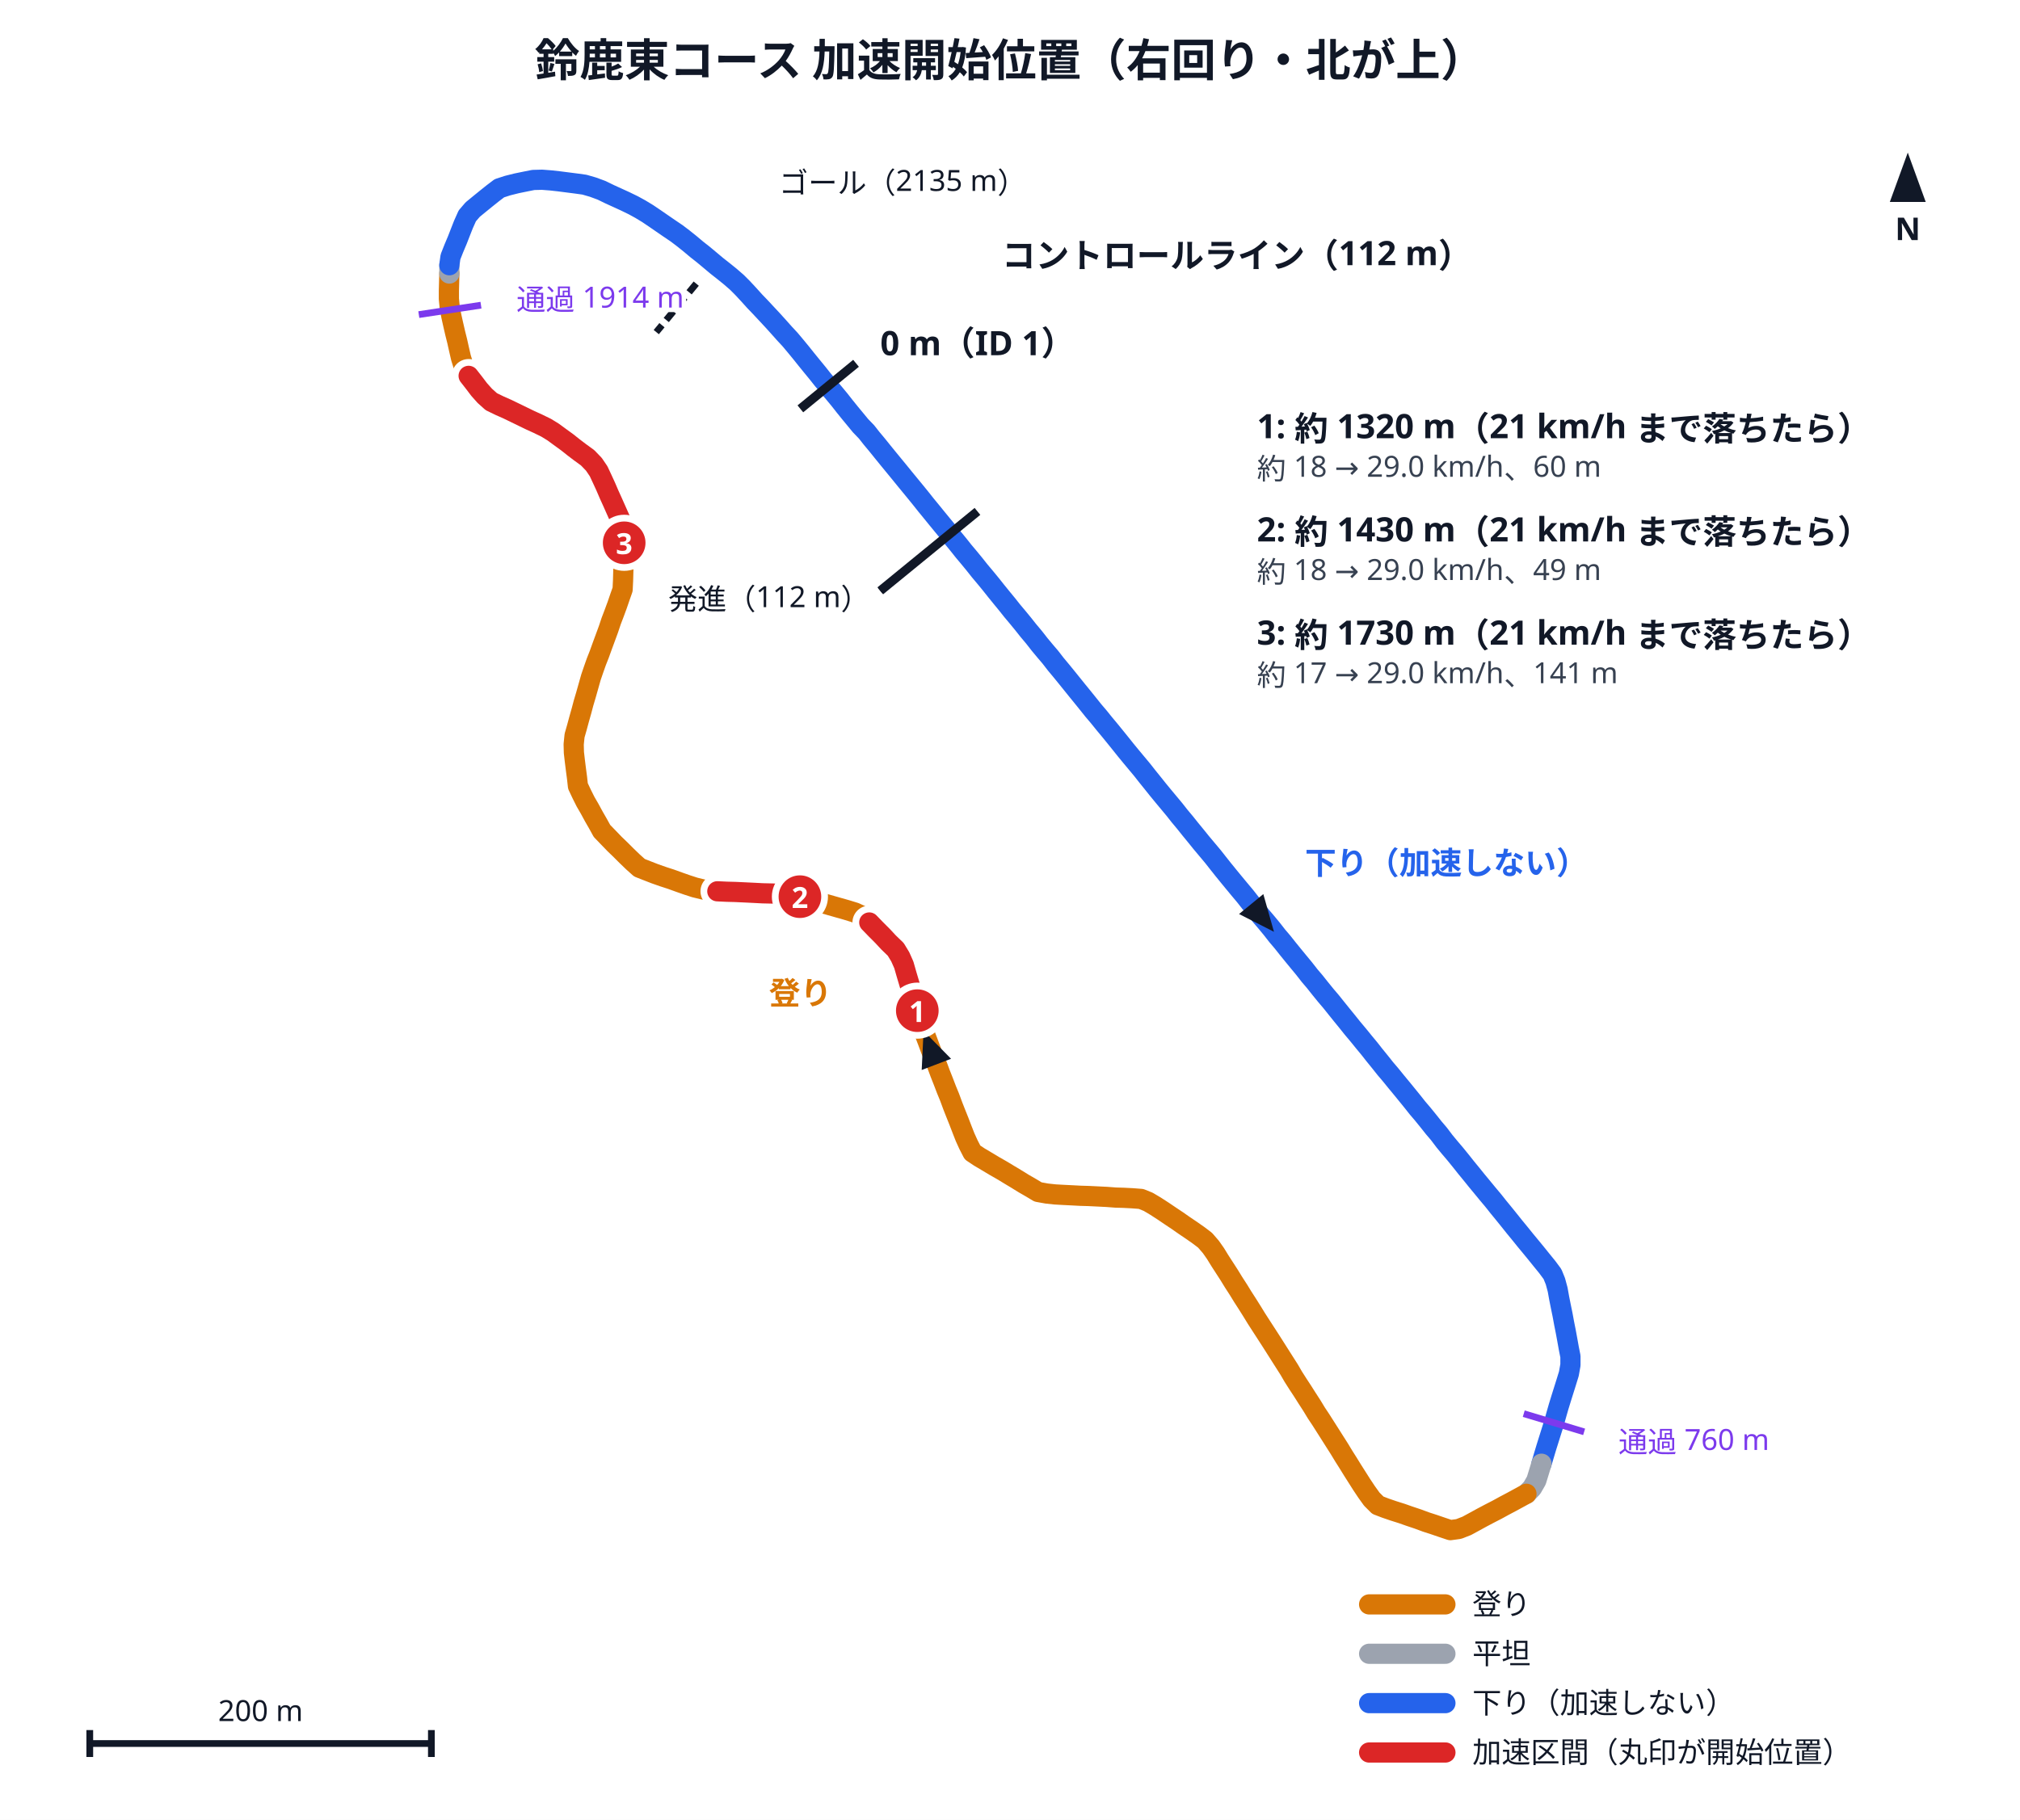
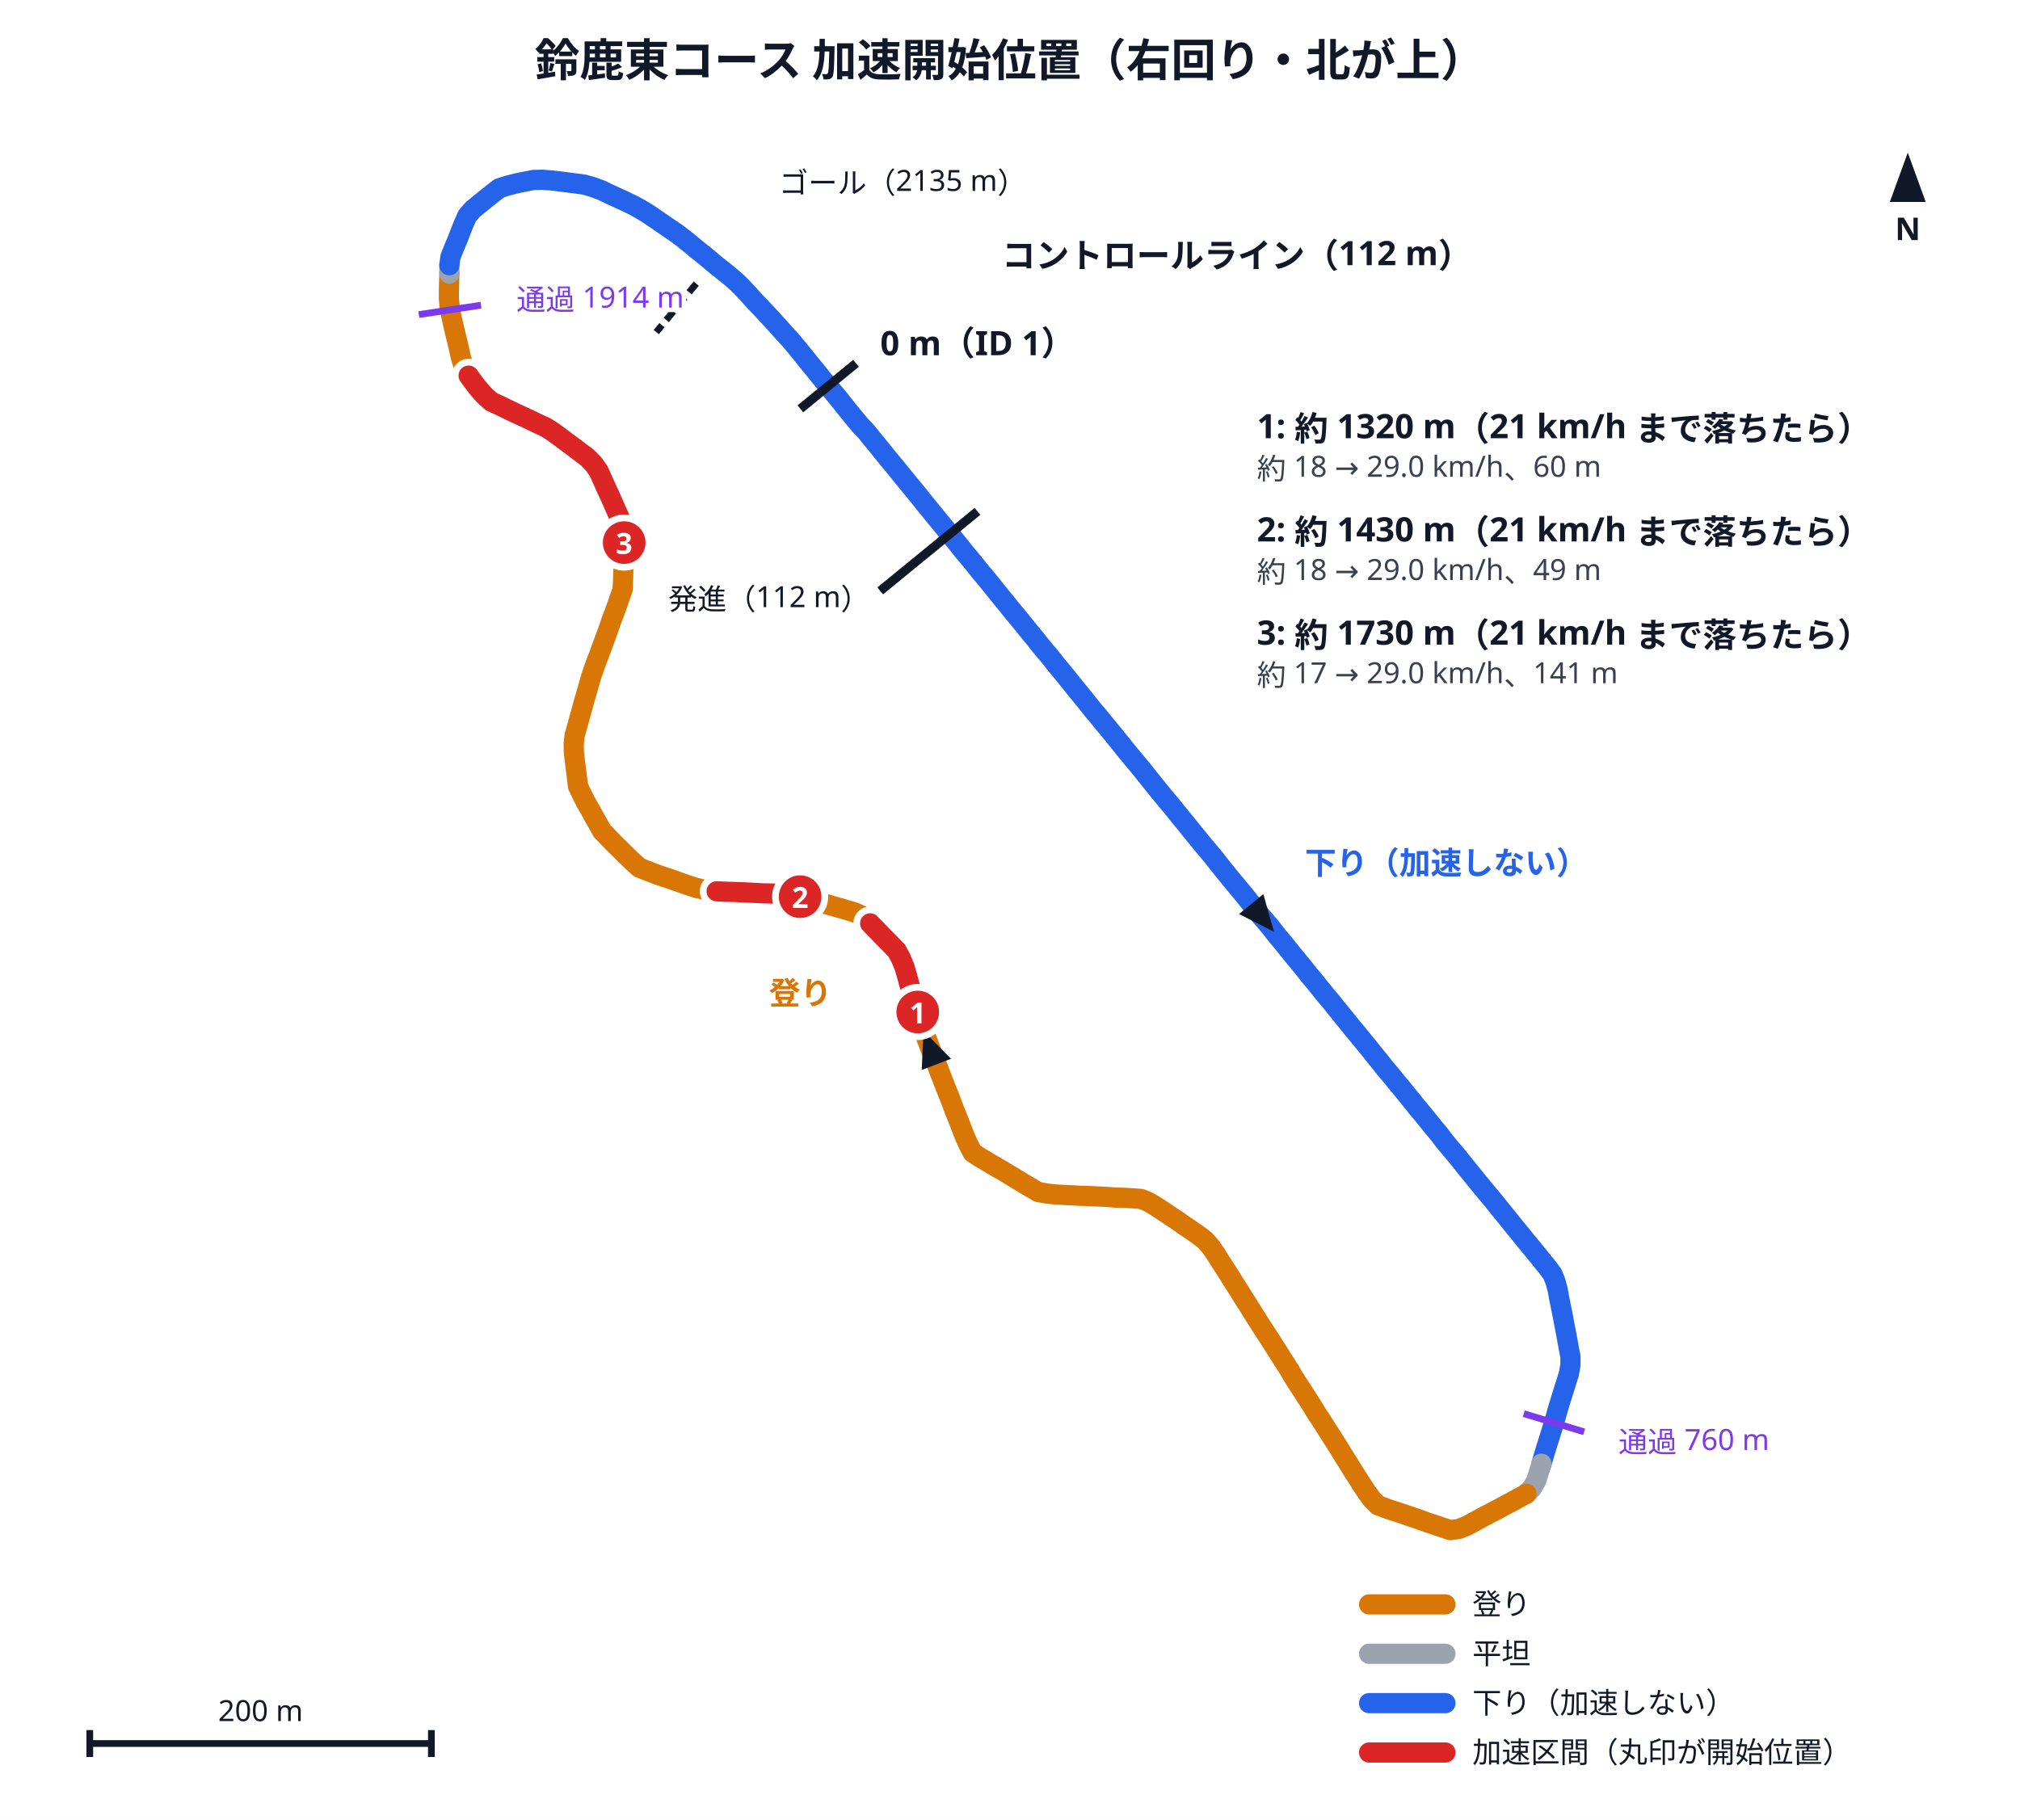
<svg xmlns="http://www.w3.org/2000/svg" viewBox="0 0 900 811" width="900" height="811" font-family="sans-serif">
  <rect width="100%" height="100%" fill="#ffffff" />
  <text x="450" y="34" text-anchor="middle" font-size="20" font-weight="bold" fill="#111827">鈴鹿東コース 加速開始位置（右回り・北が上）</text>
  <polyline points="369.0,172.1 371.6,175.2 374.0,178.1 376.2,180.9 378.7,184.0 381.1,186.9 383.4,189.7 386.1,192.5 388.3,195.3 390.8,198.3 393.3,201.4 395.9,204.6 398.2,207.4 400.5,210.2 403.1,213.4 405.4,216.2 407.7,219.0 410.3,222.2 412.6,225.1 414.9,227.9 417.5,231.1 419.8,233.9 422.1,236.7 424.7,239.9 427.0,242.7 429.3,245.6 431.9,248.7 434.2,251.5 436.5,254.4 439.1,257.5 441.4,260.3 443.7,263.2 446.3,266.4 448.6,269.2 450.9,272.1 453.5,275.2 455.8,278.0 458.1,280.9 460.7,284.0 463.2,287.2 465.7,290.2 468.0,292.9 470.4,296.0 472.9,299.0 475.1,301.7 477.6,304.8 480.1,307.9 482.3,310.6 484.8,313.7 487.2,316.7 489.5,319.4 492.0,322.5 494.5,325.5 496.7,328.2 499.2,331.3 501.6,334.3 503.9,337.1 506.4,340.1 508.9,343.1 511.1,345.9 513.6,349.0 516.0,352.0 518.3,354.8 520.8,357.8 523.3,360.8 525.5,363.6 528.0,366.6 530.4,369.6 532.7,372.4 535.2,375.5 537.8,378.6 540.4,381.7 542.6,384.5 544.9,387.4 547.5,390.6 549.8,393.4 552.2,396.3 554.8,399.4 557.0,402.2 559.3,405.1 561.9,408.3 564.2,411.0 566.6,413.9 569.1,417.1 571.4,419.8 573.7,422.7 576.3,425.9 578.6,428.7 581.0,431.6 583.5,434.8 585.8,437.5 588.1,440.4 590.7,443.6 593.0,446.3 595.4,449.3 597.9,452.4 600.1,455.1 602.5,458.1 605.1,461.2 607.7,464.4 610.1,467.3 612.3,470.1 614.9,473.3 617.2,476.2 619.5,478.9 622.1,482.1 624.5,485.0 626.7,487.7 629.3,490.9 631.6,493.8 633.9,496.5 636.5,499.7 638.8,502.6 641.1,505.3 643.6,508.6 646.0,511.5 648.3,514.2 650.9,517.4 653.2,520.3 655.5,523.1 658.0,526.2 660.4,529.1 662.7,531.9 665.3,535.0 667.6,537.9 669.9,540.7 672.4,543.8 674.8,546.8 677.1,549.6 679.6,552.7 682.0,555.6 684.3,558.4 686.8,561.5 689.4,564.7 691.7,567.8 693.0,571.0 694.0,574.7 694.7,578.6 695.4,582.1 696.2,586.0 696.9,589.8 697.6,593.3 698.3,597.1 699.0,601.0 699.7,604.5 699.7,608.3 699.0,612.2 697.8,616.1 696.7,619.6 695.6,623.1 694.4,627.0 693.4,630.5 692.4,634.1 691.2,637.9 690.1,641.4 689.0,644.9 687.8,648.9 686.8,652.3" fill="none" stroke="#2563eb" stroke-width="9" stroke-linecap="round" stroke-linejoin="round" />
  <polyline points="686.8,652.3 685.7,655.9 684.5,659.8 682.6,663.1 680.1,665.7" fill="none" stroke="#9ca3af" stroke-width="9" stroke-linecap="round" stroke-linejoin="round" />
  <polyline points="680.1,665.7 677.0,667.4 673.5,669.3 670.1,671.1 667.0,672.8 663.5,674.6 660.1,676.4 657.0,678.1 653.5,680.0 649.9,681.4 646.2,681.9 642.3,680.6 638.8,679.4 635.4,678.3 631.6,676.9 628.0,675.7 624.6,674.5 620.8,673.3 617.3,672.1 613.9,670.8 611.2,668.1 608.9,664.9 606.7,661.6 604.8,658.6 602.7,655.3 600.6,651.9 598.7,648.9 596.7,645.6 594.6,642.3 592.7,639.3 590.6,636.0 588.5,632.7 586.5,629.7 584.5,626.4 582.3,623.0 580.4,620.0 578.3,616.8 576.2,613.5 574.4,610.4 572.3,607.1 570.2,603.8 568.3,600.8 566.2,597.5 564.0,594.1 561.8,590.7 559.8,587.6 557.9,584.5 555.7,581.0 553.7,577.9 551.8,574.8 549.6,571.4 547.7,568.3 545.7,565.2 543.5,561.8 541.6,558.7 539.5,555.7 536.9,552.7 534.0,550.5 531.0,548.4 527.6,546.1 524.6,544.0 521.6,542.0 518.2,539.7 514.8,537.5 511.6,535.6 508.4,534.3 504.5,534.0 500.6,533.8 497.1,533.7 493.1,533.4 489.1,533.2 485.0,533.0 481.5,532.9 477.7,532.7 473.7,532.5 470.1,532.3 466.4,531.9 462.5,531.2 459.5,529.4 456.2,527.5 452.8,525.4 449.8,523.6 446.5,521.6 443.0,519.6 439.5,517.5 436.3,515.6 433.3,513.6 431.5,510.1 430.0,506.8 428.7,503.5 427.2,499.6 425.8,496.1 424.5,492.8 423.1,489.0 421.7,485.6 420.4,482.2 418.9,478.4 417.6,474.9 416.2,471.6 414.7,467.8 413.4,464.3 412.1,460.9 410.7,457.1 409.6,453.5 408.6,450.1 407.4,446.2 406.3,442.3 405.1,438.5 404.2,435.1 403.1,431.4 401.8,427.7 400.1,424.6 397.7,421.7 394.9,418.9 392.4,416.4 389.7,413.6 387.0,410.8 384.4,408.3 381.0,406.7 377.1,405.5 373.2,404.4 369.7,403.4 366.2,402.4 362.3,401.2 358.8,400.3 355.2,399.4 351.3,398.6 347.7,398.3 344.0,398.2 339.9,398.1 336.3,397.9 332.7,397.7 328.6,397.6 325.0,397.4 321.3,397.3 317.3,397.1 313.3,396.4 309.6,395.5 306.2,394.4 302.5,393.1 298.9,391.8 295.5,390.7 291.8,389.4 288.2,388.0 284.9,386.7 282.0,384.1 279.2,381.4 276.7,378.9 273.8,376.1 271.0,373.2 268.2,370.3 266.5,367.2 264.6,363.9 262.7,360.4 260.9,357.3 259.2,353.9 257.5,350.3 257.1,346.7 256.6,342.9 256.1,338.9 255.7,335.4 255.6,331.7 256.0,327.8 257.0,324.3 258.0,320.6 259.1,316.7 260.0,313.3 261.1,309.6 262.2,305.7 263.3,301.8 264.5,298.3 265.7,294.9 267.0,291.6 268.3,288.0 269.7,284.2 271.1,280.4 272.3,276.8 273.6,273.4 275.0,269.6 276.2,266.1 277.4,262.7 277.6,258.7 277.7,255.0 277.8,251.4 277.9,247.3 278.0,243.5 278.1,239.9 277.9,236.0 276.8,232.4 275.4,229.1 273.7,225.4 272.2,222.0 270.7,218.7 269.0,215.0 267.5,211.6 265.9,208.4 263.3,205.5 260.3,202.9 257.1,200.5 254.3,198.3 251.2,196.0 248.0,193.7 245.1,191.6 241.7,189.8 238.2,188.2 235.0,186.6 231.4,184.9 227.9,183.2 224.7,181.7 221.1,180.1 217.7,178.1 214.9,175.3 212.6,172.5 210.4,169.5 207.9,166.3 206.5,163.0 205.4,159.5 204.5,155.6 203.7,152.0 202.8,148.4 201.9,144.5 201.1,140.9 200.4,137.3 200.0,133.2 200.0,129.6 200.1,125.9 200.2,121.9" fill="none" stroke="#d97706" stroke-width="9" stroke-linecap="round" stroke-linejoin="round" />
  <polyline points="200.2,121.9 200.2,118.2" fill="none" stroke="#9ca3af" stroke-width="9" stroke-linecap="round" stroke-linejoin="round" />
  <polyline points="200.2,118.2 200.7,114.5 202.2,110.7 203.8,106.9 205.2,103.3 206.5,100.0 208.2,96.2 210.6,93.4 213.4,91.1 216.6,88.5 219.6,86.1 222.5,83.9 226.2,82.7 230.2,81.7 234.1,80.9 237.6,80.2 241.5,80.1 245.4,80.4 249.0,80.8 252.9,81.3 256.8,81.8 260.4,82.3 264.2,83.4 268.0,84.8 271.7,86.6 275.0,88.1 278.5,89.7 282.2,91.5 285.3,93.2 288.6,95.2 292.0,97.5 294.9,99.5 298.1,101.7 301.5,104.0 304.4,106.2 307.4,108.6 310.5,111.2 313.3,113.4 316.3,115.9 319.4,118.5 322.2,120.7 325.3,123.2 328.3,125.8 330.8,128.3 333.5,131.2 336.2,134.2 338.7,136.8 341.4,139.7 344.2,142.7 347.0,145.8 349.4,148.5 352.0,151.3 354.6,154.4 356.9,157.2 359.3,160.2 361.9,163.4 364.2,166.2 366.5,169.1 369.0,172.1" fill="none" stroke="#2563eb" stroke-width="9" stroke-linecap="round" stroke-linejoin="round" />
  <text x="370.6" y="442.7" text-anchor="end" dominant-baseline="middle" font-size="14" font-weight="bold" fill="#d97706" stroke="#ffffff" stroke-width="4" paint-order="stroke">登り</text>
  <text x="581.4" y="384.7" text-anchor="start" dominant-baseline="middle" font-size="14" font-weight="bold" fill="#2563eb" stroke="#ffffff" stroke-width="4" paint-order="stroke">下り（加速しない）</text>
  <polygon points="9,0 -7,-7 -7,7" fill="#111827" transform="translate(561.9,408.3) rotate(50.6)" />
  <polygon points="9,0 -7,-7 -7,7" fill="#111827" transform="translate(414.7,467.8) rotate(-110.9)" />
  <line x1="356.6" y1="182.2" x2="381.4" y2="161.9" stroke="#111827" stroke-width="4" />
  <text x="392.2" y="153.0" text-anchor="start" dominant-baseline="middle" font-size="15" font-weight="bold" fill="#111827" stroke="#ffffff" stroke-width="4" paint-order="stroke">0 m（ID 1）</text>
  <line x1="413.9" y1="245.6" x2="392.2" y2="263.3" stroke="#111827" stroke-width="3" stroke-dasharray="5 3" />
  <text x="387.6" y="267.1" text-anchor="end" dominant-baseline="middle" font-size="13" font-weight="normal" fill="#111827" stroke="#ffffff" stroke-width="4" paint-order="stroke">発進（112 m）</text>
  <line x1="310.2" y1="126.4" x2="292.4" y2="148.0" stroke="#111827" stroke-width="3" stroke-dasharray="5 3" />
  <text x="347.1" y="81.6" text-anchor="start" dominant-baseline="middle" font-size="13" font-weight="normal" fill="#111827" stroke="#ffffff" stroke-width="4" paint-order="stroke">ゴール（2135 m）</text>
  <line x1="678.9" y1="630.0" x2="705.8" y2="638.1" stroke="#7c3aed" stroke-width="3" />
  <text x="721.1" y="642.7" text-anchor="start" dominant-baseline="middle" font-size="13" font-weight="normal" fill="#7c3aed" stroke="#ffffff" stroke-width="4" paint-order="stroke">通過 760 m</text>
  <line x1="214.3" y1="136.0" x2="186.6" y2="140.2" stroke="#7c3aed" stroke-width="3" />
  <text x="230.1" y="133.6" text-anchor="start" dominant-baseline="middle" font-size="13" font-weight="normal" fill="#7c3aed" stroke="#ffffff" stroke-width="4" paint-order="stroke">通過 1914 m</text>
  <line x1="392.2" y1="263.3" x2="435.5" y2="227.9" stroke="#111827" stroke-width="4" />
  <text x="446.4" y="114.0" text-anchor="start" dominant-baseline="middle" font-size="15" font-weight="bold" fill="#111827" stroke="#ffffff" stroke-width="4" paint-order="stroke">コントロールライン（112 m）</text>
-   <polyline points="408.7,450.4 407.4,446.2 406.2,441.9 405.0,437.9 403.9,434.2 402.7,430.0 401.1,426.4 399.1,423.1 395.9,420.0 393.2,417.1 390.3,414.2 387.3,411.1" fill="none" stroke="#ffffff" stroke-width="15" stroke-linecap="round" stroke-linejoin="round" />
-   <polyline points="408.7,450.4 407.4,446.2 406.2,441.9 405.0,437.9 403.9,434.2 402.7,430.0 401.1,426.4 399.1,423.1 395.9,420.0 393.2,417.1 390.3,414.2 387.3,411.1" fill="none" stroke="#dc2626" stroke-width="9" stroke-linecap="round" stroke-linejoin="round" />
-   <polyline points="356.4,399.6 352.2,398.7 348.2,398.4 344.2,398.2 339.8,398.1 336.0,397.9 331.9,397.7 327.6,397.5 323.8,397.4 319.6,397.2" fill="none" stroke="#ffffff" stroke-width="15" stroke-linecap="round" stroke-linejoin="round" />
-   <polyline points="356.4,399.6 352.2,398.7 348.2,398.4 344.2,398.2 339.8,398.1 336.0,397.9 331.9,397.7 327.6,397.5 323.8,397.4 319.6,397.2" fill="none" stroke="#dc2626" stroke-width="9" stroke-linecap="round" stroke-linejoin="round" />
-   <polyline points="278.1,241.9 278.0,238.1 277.6,234.2 276.1,230.9 274.5,227.3 272.9,223.7 271.4,220.4 269.9,216.9 268.2,213.2 266.7,210.0 264.6,206.9 261.8,204.0 258.5,201.6 255.6,199.4 252.7,197.1 249.4,194.7 246.4,192.5 243.3,190.6 239.6,188.8 236.3,187.3 233.0,185.7 229.3,183.9 226.0,182.3 222.6,180.8 218.9,179.0 216.0,176.4 213.5,173.6 211.3,170.7 208.8,167.5" fill="none" stroke="#ffffff" stroke-width="15" stroke-linecap="round" stroke-linejoin="round" />
-   <polyline points="278.1,241.9 278.0,238.1 277.6,234.2 276.1,230.9 274.5,227.3 272.9,223.7 271.4,220.4 269.9,216.9 268.2,213.2 266.7,210.0 264.6,206.9 261.8,204.0 258.5,201.6 255.6,199.4 252.7,197.1 249.4,194.7 246.4,192.5 243.3,190.6 239.6,188.8 236.3,187.3 233.0,185.7 229.3,183.9 226.0,182.3 222.6,180.8 218.9,179.0 216.0,176.4 213.5,173.6 211.3,170.7 208.8,167.5" fill="none" stroke="#dc2626" stroke-width="9" stroke-linecap="round" stroke-linejoin="round" />
-   <circle cx="408.7" cy="450.4" r="11" fill="#dc2626" stroke="#ffffff" stroke-width="3" />
-   <text x="408.7" y="450.4" text-anchor="middle" dominant-baseline="central" font-size="13" font-weight="bold" fill="#ffffff">1</text>
+   <polyline points="408.9,451.0 407.6,446.9 406.4,442.6 405.1,438.5 404.1,434.8 402.9,430.7 401.3,426.9 399.5,423.6 396.4,420.4 393.6,417.6 390.8,414.7 387.7,411.5" fill="none" stroke="#ffffff" stroke-width="15" stroke-linecap="round" stroke-linejoin="round" />
+   <polyline points="408.9,451.0 407.6,446.9 406.4,442.6 405.1,438.5 404.1,434.8 402.9,430.7 401.3,426.9 399.5,423.6 396.4,420.4 393.6,417.6 390.8,414.7 387.7,411.5" fill="none" stroke="#dc2626" stroke-width="9" stroke-linecap="round" stroke-linejoin="round" />
+   <polyline points="356.5,399.6 352.3,398.8 348.2,398.4 344.2,398.2 339.8,398.1 335.9,397.9 331.8,397.7 327.4,397.5 323.5,397.4 319.3,397.2" fill="none" stroke="#ffffff" stroke-width="15" stroke-linecap="round" stroke-linejoin="round" />
+   <polyline points="356.5,399.6 352.3,398.8 348.2,398.4 344.2,398.2 339.8,398.1 335.9,397.9 331.8,397.7 327.4,397.5 323.5,397.4 319.3,397.2" fill="none" stroke="#dc2626" stroke-width="9" stroke-linecap="round" stroke-linejoin="round" />
+   <polyline points="278.1,241.8 278.0,238.0 277.5,234.1 276.1,230.8 274.5,227.3 272.9,223.6 271.4,220.3 269.8,216.8 268.2,213.2 266.7,209.9 264.5,206.8 261.8,204.0 258.5,201.5 255.6,199.3 252.6,197.1 249.3,194.6 246.4,192.5 243.3,190.5 239.6,188.8 236.3,187.2 232.9,185.6 229.2,183.9 225.9,182.3 222.6,180.7 218.9,179.0 215.9,176.3 213.4,173.5 211.2,170.7 208.8,167.4" fill="none" stroke="#ffffff" stroke-width="15" stroke-linecap="round" stroke-linejoin="round" />
+   <polyline points="278.1,241.8 278.0,238.0 277.5,234.1 276.1,230.8 274.5,227.3 272.9,223.6 271.4,220.3 269.8,216.8 268.2,213.2 266.7,209.9 264.5,206.8 261.8,204.0 258.5,201.5 255.6,199.3 252.6,197.1 249.3,194.6 246.4,192.5 243.3,190.5 239.6,188.8 236.3,187.2 232.9,185.6 229.2,183.9 225.9,182.3 222.6,180.7 218.9,179.0 215.9,176.3 213.4,173.5 211.2,170.7 208.8,167.4" fill="none" stroke="#dc2626" stroke-width="9" stroke-linecap="round" stroke-linejoin="round" />
+   <circle cx="408.9" cy="451.0" r="11" fill="#dc2626" stroke="#ffffff" stroke-width="3" />
+   <text x="408.9" y="451.0" text-anchor="middle" dominant-baseline="central" font-size="13" font-weight="bold" fill="#ffffff">1</text>
  <text x="560.0" y="190.0" text-anchor="start" dominant-baseline="middle" font-size="15" font-weight="bold" fill="#111827" stroke="#ffffff" stroke-width="4" paint-order="stroke">1: 約 1320 m（21 km/h まで落ちたら）</text>
  <text x="560.0" y="209.0" text-anchor="start" dominant-baseline="middle" font-size="13" fill="#374151" stroke="#ffffff" stroke-width="4" paint-order="stroke">約 18 → 29.0 km/h、60 m</text>
-   <circle cx="356.4" cy="399.6" r="11" fill="#dc2626" stroke="#ffffff" stroke-width="3" />
-   <text x="356.4" y="399.6" text-anchor="middle" dominant-baseline="central" font-size="13" font-weight="bold" fill="#ffffff">2</text>
+   <circle cx="356.5" cy="399.6" r="11" fill="#dc2626" stroke="#ffffff" stroke-width="3" />
+   <text x="356.5" y="399.6" text-anchor="middle" dominant-baseline="central" font-size="13" font-weight="bold" fill="#ffffff">2</text>
  <text x="560.0" y="236.0" text-anchor="start" dominant-baseline="middle" font-size="15" font-weight="bold" fill="#111827" stroke="#ffffff" stroke-width="4" paint-order="stroke">2: 約 1430 m（21 km/h まで落ちたら）</text>
  <text x="560.0" y="255.0" text-anchor="start" dominant-baseline="middle" font-size="13" fill="#374151" stroke="#ffffff" stroke-width="4" paint-order="stroke">約 18 → 29.0 km/h、49 m</text>
-   <circle cx="278.1" cy="241.9" r="11" fill="#dc2626" stroke="#ffffff" stroke-width="3" />
-   <text x="278.1" y="241.9" text-anchor="middle" dominant-baseline="central" font-size="13" font-weight="bold" fill="#ffffff">3</text>
+   <circle cx="278.1" cy="241.8" r="11" fill="#dc2626" stroke="#ffffff" stroke-width="3" />
+   <text x="278.1" y="241.8" text-anchor="middle" dominant-baseline="central" font-size="13" font-weight="bold" fill="#ffffff">3</text>
  <text x="560.0" y="282.0" text-anchor="start" dominant-baseline="middle" font-size="15" font-weight="bold" fill="#111827" stroke="#ffffff" stroke-width="4" paint-order="stroke">3: 約 1730 m（21 km/h まで落ちたら）</text>
  <text x="560.0" y="301.0" text-anchor="start" dominant-baseline="middle" font-size="13" fill="#374151" stroke="#ffffff" stroke-width="4" paint-order="stroke">約 17 → 29.0 km/h、141 m</text>
  <polygon points="850,68 842,90 858,90" fill="#111827" />
  <text x="850" y="107" text-anchor="middle" font-size="14" font-weight="bold" fill="#111827">N</text>
  <line x1="40" y1="777" x2="192.2" y2="777" stroke="#111827" stroke-width="3" />
  <line x1="40.0" y1="771" x2="40.0" y2="783" stroke="#111827" stroke-width="3" />
  <line x1="192.2" y1="771" x2="192.2" y2="783" stroke="#111827" stroke-width="3" />
  <text x="116.1" y="767" text-anchor="middle" font-size="13" fill="#111827">200 m</text>
  <line x1="610" y1="715" x2="644" y2="715" stroke="#d97706" stroke-width="9" stroke-linecap="round" />
  <text x="656" y="715" dominant-baseline="middle" font-size="13" fill="#111827">登り</text>
  <line x1="610" y1="737" x2="644" y2="737" stroke="#9ca3af" stroke-width="9" stroke-linecap="round" />
  <text x="656" y="737" dominant-baseline="middle" font-size="13" fill="#111827">平坦</text>
  <line x1="610" y1="759" x2="644" y2="759" stroke="#2563eb" stroke-width="9" stroke-linecap="round" />
  <text x="656" y="759" dominant-baseline="middle" font-size="13" fill="#111827">下り（加速しない）</text>
  <line x1="610" y1="781" x2="644" y2="781" stroke="#dc2626" stroke-width="9" stroke-linecap="round" />
  <text x="656" y="781" dominant-baseline="middle" font-size="13" fill="#111827">加速区間（丸印が開始位置）</text>
</svg>
